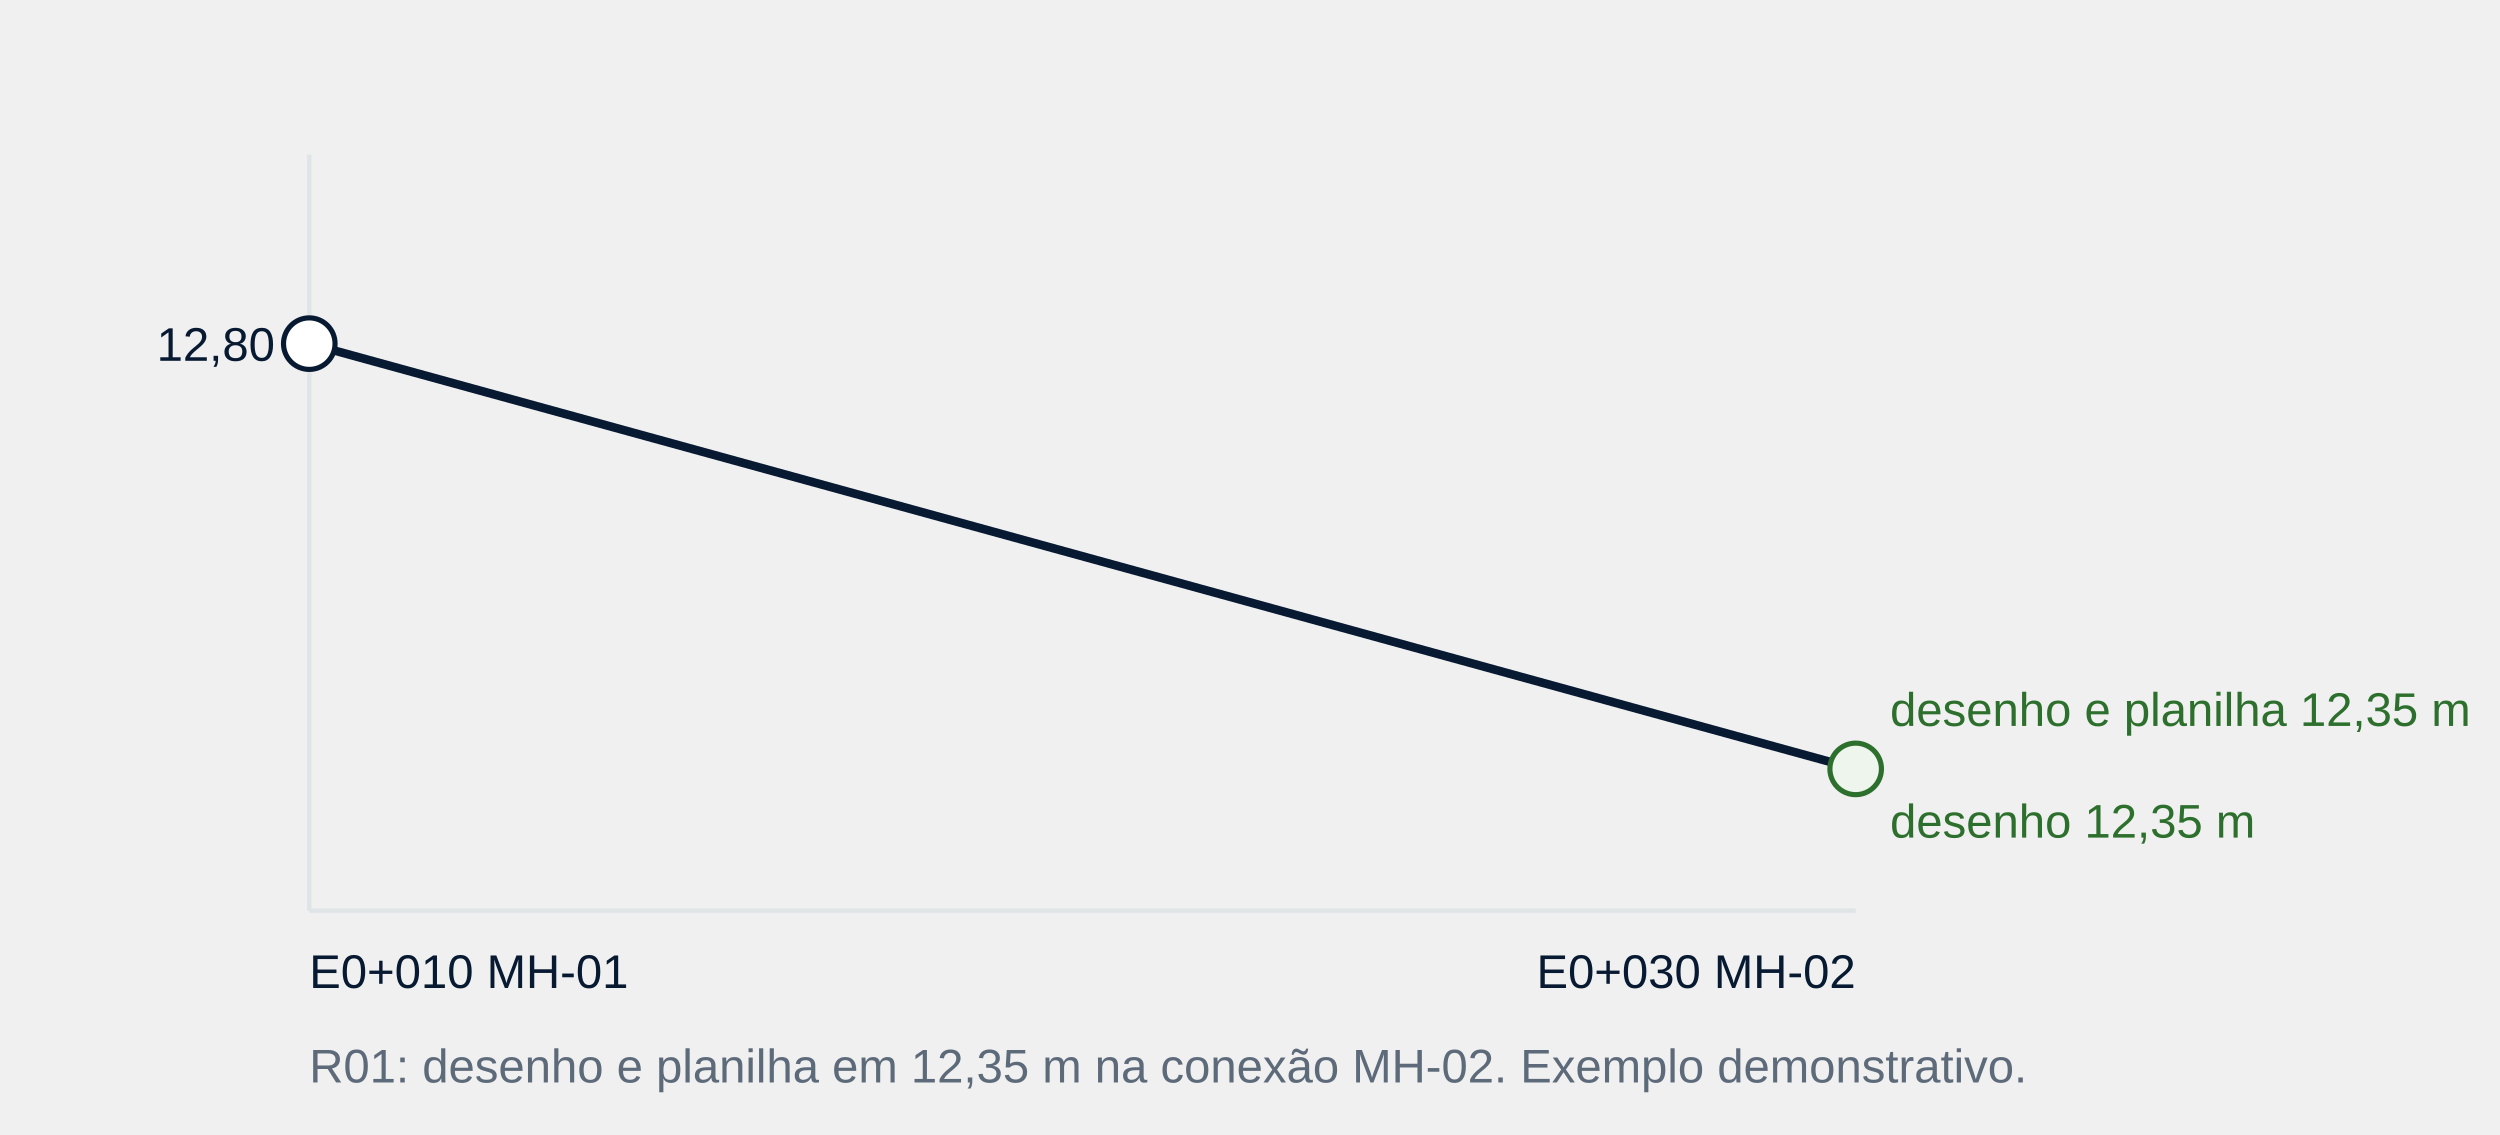
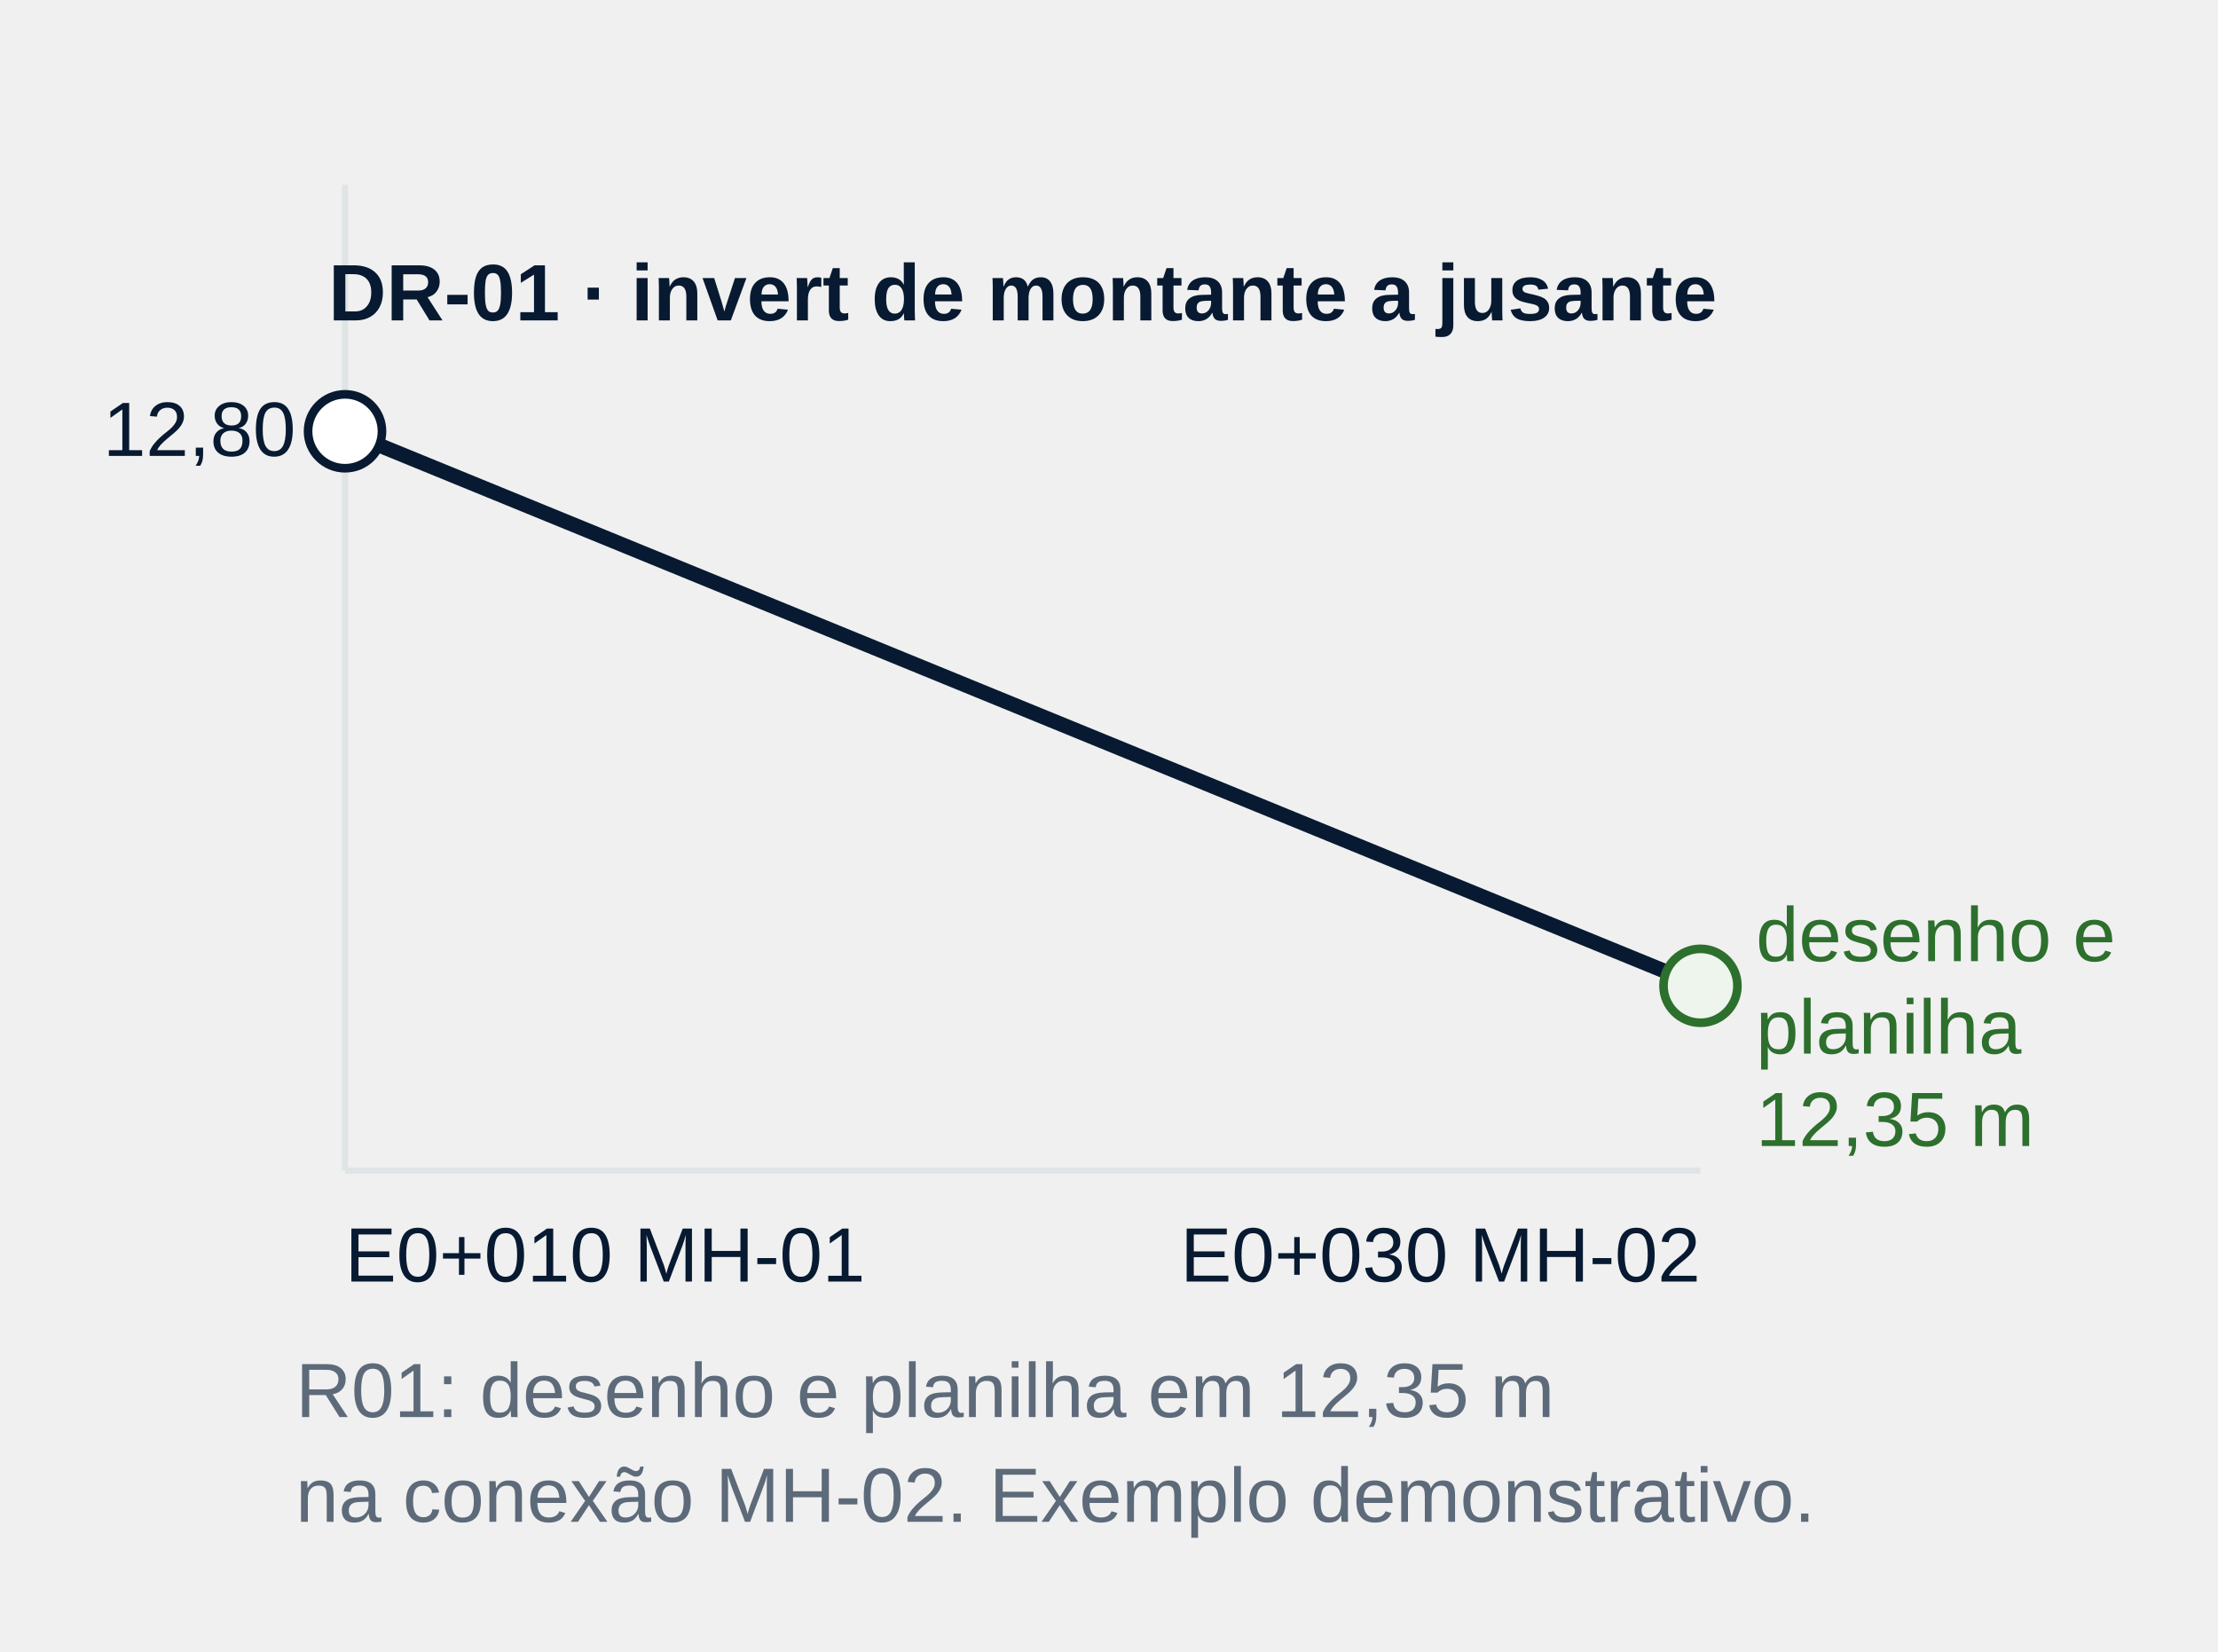
- <svg xmlns="http://www.w3.org/2000/svg" viewBox="0 0 582 264" role="img" font-family="Archivo Var, Arial, Helvetica, sans-serif" aria-labelledby="prf-R01-title prf-R01-desc">
-   <line x1="72.0" y1="212.0" x2="432.0" y2="212.0" stroke="#dfe4e6" stroke-width="1" />
-   <line x1="72.0" y1="36.0" x2="72.0" y2="212.0" stroke="#dfe4e6" stroke-width="1" />
-   <text x="440.0" y="169.0" font-size="11" fill="#2d6f2d">desenho e planilha 12,35 m</text>
-   <line x1="72.0" y1="80.0" x2="432.0" y2="179.0" stroke="#071a31" stroke-width="2" />
-   <circle cx="72.0" cy="80.0" r="6" fill="#ffffff" stroke="#071a31" stroke-width="1.2" />
-   <circle cx="432.0" cy="179.0" r="6" fill="#edf5ec" stroke="#2d6f2d" stroke-width="1.2" />
-   <text x="64.0" y="84.0" text-anchor="end" font-size="11" fill="#071a31">12,80</text>
-   <text x="440.0" y="195.0" font-size="11" fill="#2d6f2d">desenho 12,35 m</text>
-   <text x="72.0" y="230.0" font-size="11" fill="#071a31">E0+010 MH-01</text>
-   <text x="432.0" y="230.0" text-anchor="end" font-size="11" fill="#071a31">E0+030 MH-02</text>
-   <text x="72" y="252" font-size="11" fill="#5d6a7a">R01: desenho e planilha em 12,35 m na conexão MH-02. Exemplo demonstrativo.</text>
+ <svg xmlns="http://www.w3.org/2000/svg" viewBox="0 0 360 268" role="img" font-family="Archivo Var, Arial, Helvetica, sans-serif" aria-labelledby="prf-R01-title prf-R01-desc">
+   <line x1="56.0" y1="190.0" x2="276.0" y2="190.0" stroke="#dfe4e6" stroke-width="1" />
+   <line x1="56.0" y1="30.0" x2="56.0" y2="190.0" stroke="#dfe4e6" stroke-width="1" />
+   <text x="285.0" y="156.0" font-size="12.5" fill="#2d6f2d">desenho e</text>
+   <text x="285.0" y="171.0" font-size="12.5" fill="#2d6f2d">planilha</text>
+   <text x="285.0" y="186.0" font-size="12.5" fill="#2d6f2d">12,35 m</text>
+   <line x1="56.0" y1="70.0" x2="276.0" y2="160.0" stroke="#071a31" stroke-width="2.4" />
+   <circle cx="56.0" cy="70.0" r="6" fill="#ffffff" stroke="#071a31" stroke-width="1.4" />
+   <circle cx="276.0" cy="160.0" r="6" fill="#edf5ec" stroke="#2d6f2d" stroke-width="1.4" />
+   <text x="48.0" y="74.0" text-anchor="end" font-size="12.5" fill="#071a31">12,80</text>
+   <text x="166.0" y="52.0" text-anchor="middle" font-size="13" font-weight="650" fill="#071a31">DR-01 · invert de montante a jusante</text>
+   <text x="56.0" y="208.0" font-size="12.5" fill="#071a31">E0+010 MH-01</text>
+   <text x="276.0" y="208.0" text-anchor="end" font-size="12.5" fill="#071a31">E0+030 MH-02</text>
+   <text x="48.0" y="230.0" font-size="12.5" fill="#5d6a7a">R01: desenho e planilha em 12,35 m</text>
+   <text x="48.0" y="247.0" font-size="12.5" fill="#5d6a7a">na conexão MH-02. Exemplo demonstrativo.</text>
</svg>
